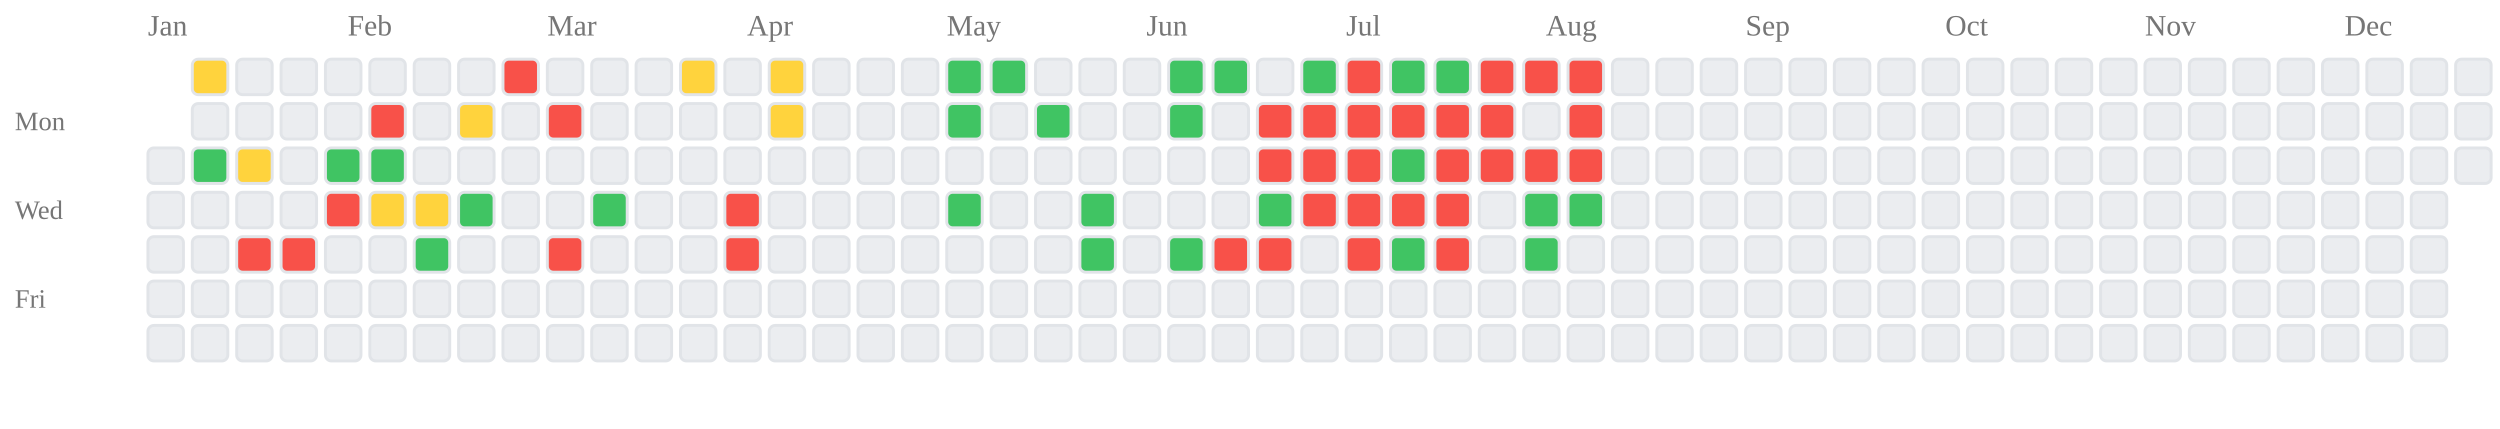
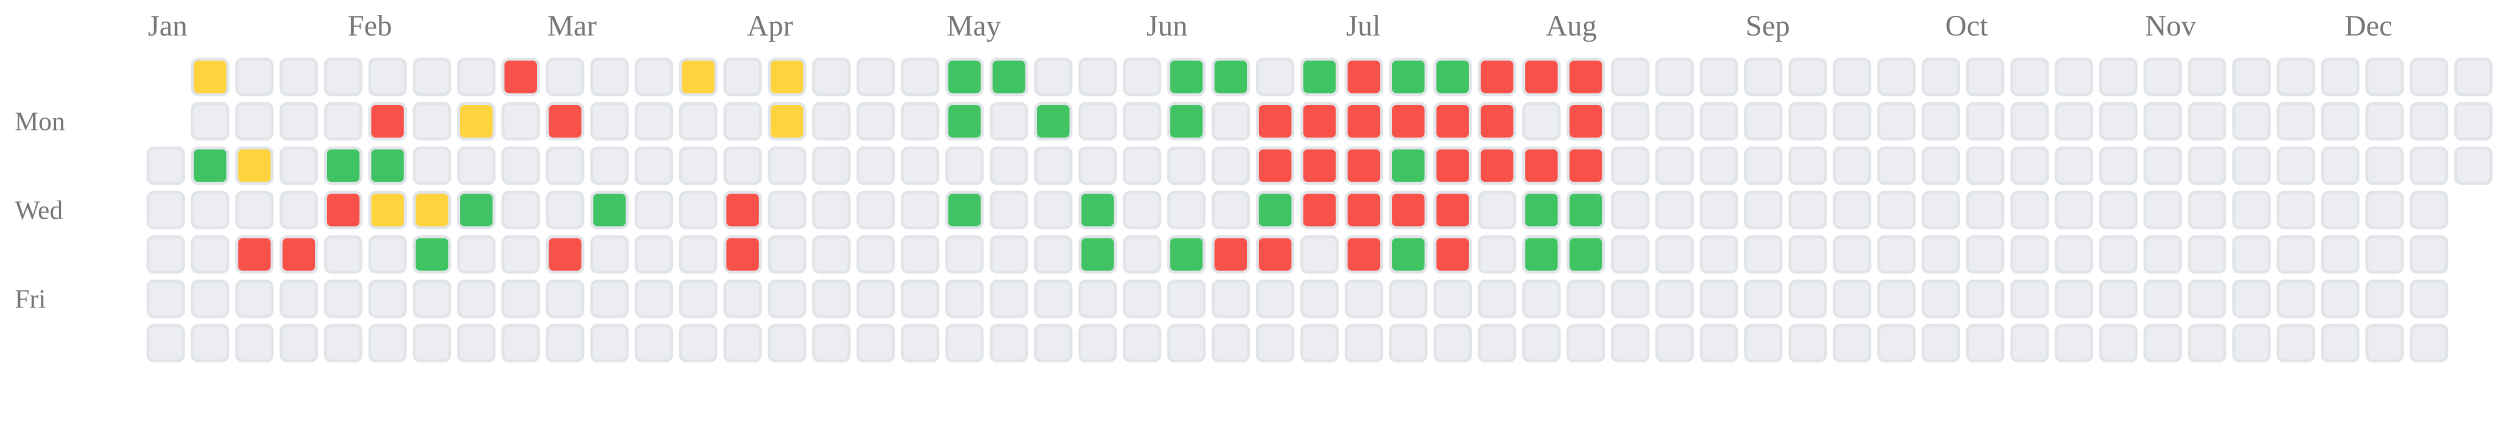
<svg xmlns="http://www.w3.org/2000/svg" width="845" height="145">
  <style>
        .month { font-size: 10px; fill: #767676; }
        .day { font-size: 9px; fill: #767676; }
        .cell { stroke: #e1e4e8; stroke-width: 1; }
        .cell-profit { fill: #40c463; }
        .cell-loss { fill: #f85149; }
        .cell-breakeven { fill: #ffd33d; }
        .cell-empty { fill: #ebedf0; }
    </style>
  <text x="50.0" y="12" class="month">Jan</text>
  <text x="117.5" y="12" class="month">Feb</text>
  <text x="185.0" y="12" class="month">Mar</text>
  <text x="252.5" y="12" class="month">Apr</text>
  <text x="320.0" y="12" class="month">May</text>
  <text x="387.5" y="12" class="month">Jun</text>
  <text x="455.0" y="12" class="month">Jul</text>
  <text x="522.5" y="12" class="month">Aug</text>
  <text x="590.0" y="12" class="month">Sep</text>
  <text x="657.5" y="12" class="month">Oct</text>
  <text x="725.0" y="12" class="month">Nov</text>
  <text x="792.5" y="12" class="month">Dec</text>
  <text x="5" y="44" class="day">Mon</text>
  <text x="5" y="74" class="day">Wed</text>
  <text x="5" y="104" class="day">Fri</text>
  <rect x="50" y="50" width="12" height="12" class="cell cell-empty" rx="2" ry="2" />
  <rect x="50" y="65" width="12" height="12" class="cell cell-empty" rx="2" ry="2" />
  <rect x="50" y="80" width="12" height="12" class="cell cell-empty" rx="2" ry="2" />
  <rect x="50" y="95" width="12" height="12" class="cell cell-empty" rx="2" ry="2" />
  <rect x="50" y="110" width="12" height="12" class="cell cell-empty" rx="2" ry="2" />
  <rect x="65" y="20" width="12" height="12" class="cell cell-breakeven" rx="2" ry="2" />
  <rect x="65" y="35" width="12" height="12" class="cell cell-empty" rx="2" ry="2" />
  <rect x="65" y="50" width="12" height="12" class="cell cell-profit" rx="2" ry="2" />
  <rect x="65" y="65" width="12" height="12" class="cell cell-empty" rx="2" ry="2" />
  <rect x="65" y="80" width="12" height="12" class="cell cell-empty" rx="2" ry="2" />
  <rect x="65" y="95" width="12" height="12" class="cell cell-empty" rx="2" ry="2" />
  <rect x="65" y="110" width="12" height="12" class="cell cell-empty" rx="2" ry="2" />
  <rect x="80" y="20" width="12" height="12" class="cell cell-empty" rx="2" ry="2" />
  <rect x="80" y="35" width="12" height="12" class="cell cell-empty" rx="2" ry="2" />
  <rect x="80" y="50" width="12" height="12" class="cell cell-breakeven" rx="2" ry="2" />
  <rect x="80" y="65" width="12" height="12" class="cell cell-empty" rx="2" ry="2" />
  <rect x="80" y="80" width="12" height="12" class="cell cell-loss" rx="2" ry="2" />
  <rect x="80" y="95" width="12" height="12" class="cell cell-empty" rx="2" ry="2" />
  <rect x="80" y="110" width="12" height="12" class="cell cell-empty" rx="2" ry="2" />
  <rect x="95" y="20" width="12" height="12" class="cell cell-empty" rx="2" ry="2" />
  <rect x="95" y="35" width="12" height="12" class="cell cell-empty" rx="2" ry="2" />
  <rect x="95" y="50" width="12" height="12" class="cell cell-empty" rx="2" ry="2" />
  <rect x="95" y="65" width="12" height="12" class="cell cell-empty" rx="2" ry="2" />
  <rect x="95" y="80" width="12" height="12" class="cell cell-loss" rx="2" ry="2" />
  <rect x="95" y="95" width="12" height="12" class="cell cell-empty" rx="2" ry="2" />
  <rect x="95" y="110" width="12" height="12" class="cell cell-empty" rx="2" ry="2" />
  <rect x="110" y="20" width="12" height="12" class="cell cell-empty" rx="2" ry="2" />
  <rect x="110" y="35" width="12" height="12" class="cell cell-empty" rx="2" ry="2" />
  <rect x="110" y="50" width="12" height="12" class="cell cell-profit" rx="2" ry="2" />
  <rect x="110" y="65" width="12" height="12" class="cell cell-loss" rx="2" ry="2" />
  <rect x="110" y="80" width="12" height="12" class="cell cell-empty" rx="2" ry="2" />
  <rect x="110" y="95" width="12" height="12" class="cell cell-empty" rx="2" ry="2" />
  <rect x="110" y="110" width="12" height="12" class="cell cell-empty" rx="2" ry="2" />
  <rect x="125" y="20" width="12" height="12" class="cell cell-empty" rx="2" ry="2" />
  <rect x="125" y="35" width="12" height="12" class="cell cell-loss" rx="2" ry="2" />
  <rect x="125" y="50" width="12" height="12" class="cell cell-profit" rx="2" ry="2" />
  <rect x="125" y="65" width="12" height="12" class="cell cell-breakeven" rx="2" ry="2" />
  <rect x="125" y="80" width="12" height="12" class="cell cell-empty" rx="2" ry="2" />
  <rect x="125" y="95" width="12" height="12" class="cell cell-empty" rx="2" ry="2" />
  <rect x="125" y="110" width="12" height="12" class="cell cell-empty" rx="2" ry="2" />
  <rect x="140" y="20" width="12" height="12" class="cell cell-empty" rx="2" ry="2" />
  <rect x="140" y="35" width="12" height="12" class="cell cell-empty" rx="2" ry="2" />
  <rect x="140" y="50" width="12" height="12" class="cell cell-empty" rx="2" ry="2" />
  <rect x="140" y="65" width="12" height="12" class="cell cell-breakeven" rx="2" ry="2" />
  <rect x="140" y="80" width="12" height="12" class="cell cell-profit" rx="2" ry="2" />
  <rect x="140" y="95" width="12" height="12" class="cell cell-empty" rx="2" ry="2" />
  <rect x="140" y="110" width="12" height="12" class="cell cell-empty" rx="2" ry="2" />
  <rect x="155" y="20" width="12" height="12" class="cell cell-empty" rx="2" ry="2" />
  <rect x="155" y="35" width="12" height="12" class="cell cell-breakeven" rx="2" ry="2" />
  <rect x="155" y="50" width="12" height="12" class="cell cell-empty" rx="2" ry="2" />
  <rect x="155" y="65" width="12" height="12" class="cell cell-profit" rx="2" ry="2" />
  <rect x="155" y="80" width="12" height="12" class="cell cell-empty" rx="2" ry="2" />
  <rect x="155" y="95" width="12" height="12" class="cell cell-empty" rx="2" ry="2" />
  <rect x="155" y="110" width="12" height="12" class="cell cell-empty" rx="2" ry="2" />
  <rect x="170" y="20" width="12" height="12" class="cell cell-loss" rx="2" ry="2" />
  <rect x="170" y="35" width="12" height="12" class="cell cell-empty" rx="2" ry="2" />
  <rect x="170" y="50" width="12" height="12" class="cell cell-empty" rx="2" ry="2" />
  <rect x="170" y="65" width="12" height="12" class="cell cell-empty" rx="2" ry="2" />
  <rect x="170" y="80" width="12" height="12" class="cell cell-empty" rx="2" ry="2" />
  <rect x="170" y="95" width="12" height="12" class="cell cell-empty" rx="2" ry="2" />
  <rect x="170" y="110" width="12" height="12" class="cell cell-empty" rx="2" ry="2" />
  <rect x="185" y="20" width="12" height="12" class="cell cell-empty" rx="2" ry="2" />
  <rect x="185" y="35" width="12" height="12" class="cell cell-loss" rx="2" ry="2" />
  <rect x="185" y="50" width="12" height="12" class="cell cell-empty" rx="2" ry="2" />
  <rect x="185" y="65" width="12" height="12" class="cell cell-empty" rx="2" ry="2" />
  <rect x="185" y="80" width="12" height="12" class="cell cell-loss" rx="2" ry="2" />
  <rect x="185" y="95" width="12" height="12" class="cell cell-empty" rx="2" ry="2" />
  <rect x="185" y="110" width="12" height="12" class="cell cell-empty" rx="2" ry="2" />
  <rect x="200" y="20" width="12" height="12" class="cell cell-empty" rx="2" ry="2" />
  <rect x="200" y="35" width="12" height="12" class="cell cell-empty" rx="2" ry="2" />
  <rect x="200" y="50" width="12" height="12" class="cell cell-empty" rx="2" ry="2" />
  <rect x="200" y="65" width="12" height="12" class="cell cell-profit" rx="2" ry="2" />
  <rect x="200" y="80" width="12" height="12" class="cell cell-empty" rx="2" ry="2" />
  <rect x="200" y="95" width="12" height="12" class="cell cell-empty" rx="2" ry="2" />
  <rect x="200" y="110" width="12" height="12" class="cell cell-empty" rx="2" ry="2" />
  <rect x="215" y="20" width="12" height="12" class="cell cell-empty" rx="2" ry="2" />
  <rect x="215" y="35" width="12" height="12" class="cell cell-empty" rx="2" ry="2" />
  <rect x="215" y="50" width="12" height="12" class="cell cell-empty" rx="2" ry="2" />
  <rect x="215" y="65" width="12" height="12" class="cell cell-empty" rx="2" ry="2" />
  <rect x="215" y="80" width="12" height="12" class="cell cell-empty" rx="2" ry="2" />
  <rect x="215" y="95" width="12" height="12" class="cell cell-empty" rx="2" ry="2" />
  <rect x="215" y="110" width="12" height="12" class="cell cell-empty" rx="2" ry="2" />
  <rect x="230" y="20" width="12" height="12" class="cell cell-breakeven" rx="2" ry="2" />
  <rect x="230" y="35" width="12" height="12" class="cell cell-empty" rx="2" ry="2" />
  <rect x="230" y="50" width="12" height="12" class="cell cell-empty" rx="2" ry="2" />
  <rect x="230" y="65" width="12" height="12" class="cell cell-empty" rx="2" ry="2" />
  <rect x="230" y="80" width="12" height="12" class="cell cell-empty" rx="2" ry="2" />
  <rect x="230" y="95" width="12" height="12" class="cell cell-empty" rx="2" ry="2" />
  <rect x="230" y="110" width="12" height="12" class="cell cell-empty" rx="2" ry="2" />
  <rect x="245" y="20" width="12" height="12" class="cell cell-empty" rx="2" ry="2" />
  <rect x="245" y="35" width="12" height="12" class="cell cell-empty" rx="2" ry="2" />
  <rect x="245" y="50" width="12" height="12" class="cell cell-empty" rx="2" ry="2" />
  <rect x="245" y="65" width="12" height="12" class="cell cell-loss" rx="2" ry="2" />
  <rect x="245" y="80" width="12" height="12" class="cell cell-loss" rx="2" ry="2" />
  <rect x="245" y="95" width="12" height="12" class="cell cell-empty" rx="2" ry="2" />
  <rect x="245" y="110" width="12" height="12" class="cell cell-empty" rx="2" ry="2" />
  <rect x="260" y="20" width="12" height="12" class="cell cell-breakeven" rx="2" ry="2" />
  <rect x="260" y="35" width="12" height="12" class="cell cell-breakeven" rx="2" ry="2" />
  <rect x="260" y="50" width="12" height="12" class="cell cell-empty" rx="2" ry="2" />
  <rect x="260" y="65" width="12" height="12" class="cell cell-empty" rx="2" ry="2" />
  <rect x="260" y="80" width="12" height="12" class="cell cell-empty" rx="2" ry="2" />
  <rect x="260" y="95" width="12" height="12" class="cell cell-empty" rx="2" ry="2" />
  <rect x="260" y="110" width="12" height="12" class="cell cell-empty" rx="2" ry="2" />
  <rect x="275" y="20" width="12" height="12" class="cell cell-empty" rx="2" ry="2" />
  <rect x="275" y="35" width="12" height="12" class="cell cell-empty" rx="2" ry="2" />
  <rect x="275" y="50" width="12" height="12" class="cell cell-empty" rx="2" ry="2" />
  <rect x="275" y="65" width="12" height="12" class="cell cell-empty" rx="2" ry="2" />
  <rect x="275" y="80" width="12" height="12" class="cell cell-empty" rx="2" ry="2" />
  <rect x="275" y="95" width="12" height="12" class="cell cell-empty" rx="2" ry="2" />
  <rect x="275" y="110" width="12" height="12" class="cell cell-empty" rx="2" ry="2" />
  <rect x="290" y="20" width="12" height="12" class="cell cell-empty" rx="2" ry="2" />
  <rect x="290" y="35" width="12" height="12" class="cell cell-empty" rx="2" ry="2" />
  <rect x="290" y="50" width="12" height="12" class="cell cell-empty" rx="2" ry="2" />
  <rect x="290" y="65" width="12" height="12" class="cell cell-empty" rx="2" ry="2" />
  <rect x="290" y="80" width="12" height="12" class="cell cell-empty" rx="2" ry="2" />
  <rect x="290" y="95" width="12" height="12" class="cell cell-empty" rx="2" ry="2" />
  <rect x="290" y="110" width="12" height="12" class="cell cell-empty" rx="2" ry="2" />
  <rect x="305" y="20" width="12" height="12" class="cell cell-empty" rx="2" ry="2" />
  <rect x="305" y="35" width="12" height="12" class="cell cell-empty" rx="2" ry="2" />
  <rect x="305" y="50" width="12" height="12" class="cell cell-empty" rx="2" ry="2" />
  <rect x="305" y="65" width="12" height="12" class="cell cell-empty" rx="2" ry="2" />
  <rect x="305" y="80" width="12" height="12" class="cell cell-empty" rx="2" ry="2" />
  <rect x="305" y="95" width="12" height="12" class="cell cell-empty" rx="2" ry="2" />
  <rect x="305" y="110" width="12" height="12" class="cell cell-empty" rx="2" ry="2" />
  <rect x="320" y="20" width="12" height="12" class="cell cell-profit" rx="2" ry="2" />
  <rect x="320" y="35" width="12" height="12" class="cell cell-profit" rx="2" ry="2" />
  <rect x="320" y="50" width="12" height="12" class="cell cell-empty" rx="2" ry="2" />
  <rect x="320" y="65" width="12" height="12" class="cell cell-profit" rx="2" ry="2" />
  <rect x="320" y="80" width="12" height="12" class="cell cell-empty" rx="2" ry="2" />
  <rect x="320" y="95" width="12" height="12" class="cell cell-empty" rx="2" ry="2" />
  <rect x="320" y="110" width="12" height="12" class="cell cell-empty" rx="2" ry="2" />
  <rect x="335" y="20" width="12" height="12" class="cell cell-profit" rx="2" ry="2" />
  <rect x="335" y="35" width="12" height="12" class="cell cell-empty" rx="2" ry="2" />
  <rect x="335" y="50" width="12" height="12" class="cell cell-empty" rx="2" ry="2" />
  <rect x="335" y="65" width="12" height="12" class="cell cell-empty" rx="2" ry="2" />
  <rect x="335" y="80" width="12" height="12" class="cell cell-empty" rx="2" ry="2" />
  <rect x="335" y="95" width="12" height="12" class="cell cell-empty" rx="2" ry="2" />
  <rect x="335" y="110" width="12" height="12" class="cell cell-empty" rx="2" ry="2" />
  <rect x="350" y="20" width="12" height="12" class="cell cell-empty" rx="2" ry="2" />
  <rect x="350" y="35" width="12" height="12" class="cell cell-profit" rx="2" ry="2" />
  <rect x="350" y="50" width="12" height="12" class="cell cell-empty" rx="2" ry="2" />
  <rect x="350" y="65" width="12" height="12" class="cell cell-empty" rx="2" ry="2" />
  <rect x="350" y="80" width="12" height="12" class="cell cell-empty" rx="2" ry="2" />
  <rect x="350" y="95" width="12" height="12" class="cell cell-empty" rx="2" ry="2" />
  <rect x="350" y="110" width="12" height="12" class="cell cell-empty" rx="2" ry="2" />
  <rect x="365" y="20" width="12" height="12" class="cell cell-empty" rx="2" ry="2" />
  <rect x="365" y="35" width="12" height="12" class="cell cell-empty" rx="2" ry="2" />
  <rect x="365" y="50" width="12" height="12" class="cell cell-empty" rx="2" ry="2" />
  <rect x="365" y="65" width="12" height="12" class="cell cell-profit" rx="2" ry="2" />
  <rect x="365" y="80" width="12" height="12" class="cell cell-profit" rx="2" ry="2" />
  <rect x="365" y="95" width="12" height="12" class="cell cell-empty" rx="2" ry="2" />
  <rect x="365" y="110" width="12" height="12" class="cell cell-empty" rx="2" ry="2" />
  <rect x="380" y="20" width="12" height="12" class="cell cell-empty" rx="2" ry="2" />
  <rect x="380" y="35" width="12" height="12" class="cell cell-empty" rx="2" ry="2" />
  <rect x="380" y="50" width="12" height="12" class="cell cell-empty" rx="2" ry="2" />
  <rect x="380" y="65" width="12" height="12" class="cell cell-empty" rx="2" ry="2" />
  <rect x="380" y="80" width="12" height="12" class="cell cell-empty" rx="2" ry="2" />
  <rect x="380" y="95" width="12" height="12" class="cell cell-empty" rx="2" ry="2" />
  <rect x="380" y="110" width="12" height="12" class="cell cell-empty" rx="2" ry="2" />
  <rect x="395" y="20" width="12" height="12" class="cell cell-profit" rx="2" ry="2" />
  <rect x="395" y="35" width="12" height="12" class="cell cell-profit" rx="2" ry="2" />
  <rect x="395" y="50" width="12" height="12" class="cell cell-empty" rx="2" ry="2" />
  <rect x="395" y="65" width="12" height="12" class="cell cell-empty" rx="2" ry="2" />
  <rect x="395" y="80" width="12" height="12" class="cell cell-profit" rx="2" ry="2" />
  <rect x="395" y="95" width="12" height="12" class="cell cell-empty" rx="2" ry="2" />
  <rect x="395" y="110" width="12" height="12" class="cell cell-empty" rx="2" ry="2" />
  <rect x="410" y="20" width="12" height="12" class="cell cell-profit" rx="2" ry="2" />
  <rect x="410" y="35" width="12" height="12" class="cell cell-empty" rx="2" ry="2" />
  <rect x="410" y="50" width="12" height="12" class="cell cell-empty" rx="2" ry="2" />
  <rect x="410" y="65" width="12" height="12" class="cell cell-empty" rx="2" ry="2" />
  <rect x="410" y="80" width="12" height="12" class="cell cell-loss" rx="2" ry="2" />
  <rect x="410" y="95" width="12" height="12" class="cell cell-empty" rx="2" ry="2" />
  <rect x="410" y="110" width="12" height="12" class="cell cell-empty" rx="2" ry="2" />
  <rect x="425" y="20" width="12" height="12" class="cell cell-empty" rx="2" ry="2" />
  <rect x="425" y="35" width="12" height="12" class="cell cell-loss" rx="2" ry="2" />
  <rect x="425" y="50" width="12" height="12" class="cell cell-loss" rx="2" ry="2" />
  <rect x="425" y="65" width="12" height="12" class="cell cell-profit" rx="2" ry="2" />
  <rect x="425" y="80" width="12" height="12" class="cell cell-loss" rx="2" ry="2" />
  <rect x="425" y="95" width="12" height="12" class="cell cell-empty" rx="2" ry="2" />
  <rect x="425" y="110" width="12" height="12" class="cell cell-empty" rx="2" ry="2" />
  <rect x="440" y="20" width="12" height="12" class="cell cell-profit" rx="2" ry="2" />
  <rect x="440" y="35" width="12" height="12" class="cell cell-loss" rx="2" ry="2" />
  <rect x="440" y="50" width="12" height="12" class="cell cell-loss" rx="2" ry="2" />
  <rect x="440" y="65" width="12" height="12" class="cell cell-loss" rx="2" ry="2" />
  <rect x="440" y="80" width="12" height="12" class="cell cell-empty" rx="2" ry="2" />
  <rect x="440" y="95" width="12" height="12" class="cell cell-empty" rx="2" ry="2" />
  <rect x="440" y="110" width="12" height="12" class="cell cell-empty" rx="2" ry="2" />
  <rect x="455" y="20" width="12" height="12" class="cell cell-loss" rx="2" ry="2" />
  <rect x="455" y="35" width="12" height="12" class="cell cell-loss" rx="2" ry="2" />
  <rect x="455" y="50" width="12" height="12" class="cell cell-loss" rx="2" ry="2" />
  <rect x="455" y="65" width="12" height="12" class="cell cell-loss" rx="2" ry="2" />
  <rect x="455" y="80" width="12" height="12" class="cell cell-loss" rx="2" ry="2" />
  <rect x="455" y="95" width="12" height="12" class="cell cell-empty" rx="2" ry="2" />
  <rect x="455" y="110" width="12" height="12" class="cell cell-empty" rx="2" ry="2" />
  <rect x="470" y="20" width="12" height="12" class="cell cell-profit" rx="2" ry="2" />
  <rect x="470" y="35" width="12" height="12" class="cell cell-loss" rx="2" ry="2" />
  <rect x="470" y="50" width="12" height="12" class="cell cell-profit" rx="2" ry="2" />
  <rect x="470" y="65" width="12" height="12" class="cell cell-loss" rx="2" ry="2" />
  <rect x="470" y="80" width="12" height="12" class="cell cell-profit" rx="2" ry="2" />
  <rect x="470" y="95" width="12" height="12" class="cell cell-empty" rx="2" ry="2" />
  <rect x="470" y="110" width="12" height="12" class="cell cell-empty" rx="2" ry="2" />
  <rect x="485" y="20" width="12" height="12" class="cell cell-profit" rx="2" ry="2" />
  <rect x="485" y="35" width="12" height="12" class="cell cell-loss" rx="2" ry="2" />
  <rect x="485" y="50" width="12" height="12" class="cell cell-loss" rx="2" ry="2" />
  <rect x="485" y="65" width="12" height="12" class="cell cell-loss" rx="2" ry="2" />
  <rect x="485" y="80" width="12" height="12" class="cell cell-loss" rx="2" ry="2" />
  <rect x="485" y="95" width="12" height="12" class="cell cell-empty" rx="2" ry="2" />
  <rect x="485" y="110" width="12" height="12" class="cell cell-empty" rx="2" ry="2" />
  <rect x="500" y="20" width="12" height="12" class="cell cell-loss" rx="2" ry="2" />
  <rect x="500" y="35" width="12" height="12" class="cell cell-loss" rx="2" ry="2" />
  <rect x="500" y="50" width="12" height="12" class="cell cell-loss" rx="2" ry="2" />
  <rect x="500" y="65" width="12" height="12" class="cell cell-empty" rx="2" ry="2" />
  <rect x="500" y="80" width="12" height="12" class="cell cell-empty" rx="2" ry="2" />
  <rect x="500" y="95" width="12" height="12" class="cell cell-empty" rx="2" ry="2" />
  <rect x="500" y="110" width="12" height="12" class="cell cell-empty" rx="2" ry="2" />
  <rect x="515" y="20" width="12" height="12" class="cell cell-loss" rx="2" ry="2" />
  <rect x="515" y="35" width="12" height="12" class="cell cell-empty" rx="2" ry="2" />
  <rect x="515" y="50" width="12" height="12" class="cell cell-loss" rx="2" ry="2" />
  <rect x="515" y="65" width="12" height="12" class="cell cell-profit" rx="2" ry="2" />
  <rect x="515" y="80" width="12" height="12" class="cell cell-profit" rx="2" ry="2" />
  <rect x="515" y="95" width="12" height="12" class="cell cell-empty" rx="2" ry="2" />
  <rect x="515" y="110" width="12" height="12" class="cell cell-empty" rx="2" ry="2" />
  <rect x="530" y="20" width="12" height="12" class="cell cell-loss" rx="2" ry="2" />
  <rect x="530" y="35" width="12" height="12" class="cell cell-loss" rx="2" ry="2" />
  <rect x="530" y="50" width="12" height="12" class="cell cell-loss" rx="2" ry="2" />
  <rect x="530" y="65" width="12" height="12" class="cell cell-profit" rx="2" ry="2" />
-   <rect x="530" y="80" width="12" height="12" class="cell cell-empty" rx="2" ry="2" />
+   <rect x="530" y="80" width="12" height="12" class="cell cell-profit" rx="2" ry="2" />
  <rect x="530" y="95" width="12" height="12" class="cell cell-empty" rx="2" ry="2" />
  <rect x="530" y="110" width="12" height="12" class="cell cell-empty" rx="2" ry="2" />
  <rect x="545" y="20" width="12" height="12" class="cell cell-empty" rx="2" ry="2" />
  <rect x="545" y="35" width="12" height="12" class="cell cell-empty" rx="2" ry="2" />
  <rect x="545" y="50" width="12" height="12" class="cell cell-empty" rx="2" ry="2" />
  <rect x="545" y="65" width="12" height="12" class="cell cell-empty" rx="2" ry="2" />
  <rect x="545" y="80" width="12" height="12" class="cell cell-empty" rx="2" ry="2" />
  <rect x="545" y="95" width="12" height="12" class="cell cell-empty" rx="2" ry="2" />
  <rect x="545" y="110" width="12" height="12" class="cell cell-empty" rx="2" ry="2" />
  <rect x="560" y="20" width="12" height="12" class="cell cell-empty" rx="2" ry="2" />
  <rect x="560" y="35" width="12" height="12" class="cell cell-empty" rx="2" ry="2" />
  <rect x="560" y="50" width="12" height="12" class="cell cell-empty" rx="2" ry="2" />
  <rect x="560" y="65" width="12" height="12" class="cell cell-empty" rx="2" ry="2" />
  <rect x="560" y="80" width="12" height="12" class="cell cell-empty" rx="2" ry="2" />
  <rect x="560" y="95" width="12" height="12" class="cell cell-empty" rx="2" ry="2" />
  <rect x="560" y="110" width="12" height="12" class="cell cell-empty" rx="2" ry="2" />
  <rect x="575" y="20" width="12" height="12" class="cell cell-empty" rx="2" ry="2" />
  <rect x="575" y="35" width="12" height="12" class="cell cell-empty" rx="2" ry="2" />
  <rect x="575" y="50" width="12" height="12" class="cell cell-empty" rx="2" ry="2" />
  <rect x="575" y="65" width="12" height="12" class="cell cell-empty" rx="2" ry="2" />
  <rect x="575" y="80" width="12" height="12" class="cell cell-empty" rx="2" ry="2" />
  <rect x="575" y="95" width="12" height="12" class="cell cell-empty" rx="2" ry="2" />
  <rect x="575" y="110" width="12" height="12" class="cell cell-empty" rx="2" ry="2" />
  <rect x="590" y="20" width="12" height="12" class="cell cell-empty" rx="2" ry="2" />
  <rect x="590" y="35" width="12" height="12" class="cell cell-empty" rx="2" ry="2" />
  <rect x="590" y="50" width="12" height="12" class="cell cell-empty" rx="2" ry="2" />
  <rect x="590" y="65" width="12" height="12" class="cell cell-empty" rx="2" ry="2" />
  <rect x="590" y="80" width="12" height="12" class="cell cell-empty" rx="2" ry="2" />
  <rect x="590" y="95" width="12" height="12" class="cell cell-empty" rx="2" ry="2" />
  <rect x="590" y="110" width="12" height="12" class="cell cell-empty" rx="2" ry="2" />
  <rect x="605" y="20" width="12" height="12" class="cell cell-empty" rx="2" ry="2" />
  <rect x="605" y="35" width="12" height="12" class="cell cell-empty" rx="2" ry="2" />
  <rect x="605" y="50" width="12" height="12" class="cell cell-empty" rx="2" ry="2" />
  <rect x="605" y="65" width="12" height="12" class="cell cell-empty" rx="2" ry="2" />
  <rect x="605" y="80" width="12" height="12" class="cell cell-empty" rx="2" ry="2" />
  <rect x="605" y="95" width="12" height="12" class="cell cell-empty" rx="2" ry="2" />
  <rect x="605" y="110" width="12" height="12" class="cell cell-empty" rx="2" ry="2" />
  <rect x="620" y="20" width="12" height="12" class="cell cell-empty" rx="2" ry="2" />
  <rect x="620" y="35" width="12" height="12" class="cell cell-empty" rx="2" ry="2" />
  <rect x="620" y="50" width="12" height="12" class="cell cell-empty" rx="2" ry="2" />
  <rect x="620" y="65" width="12" height="12" class="cell cell-empty" rx="2" ry="2" />
  <rect x="620" y="80" width="12" height="12" class="cell cell-empty" rx="2" ry="2" />
  <rect x="620" y="95" width="12" height="12" class="cell cell-empty" rx="2" ry="2" />
  <rect x="620" y="110" width="12" height="12" class="cell cell-empty" rx="2" ry="2" />
  <rect x="635" y="20" width="12" height="12" class="cell cell-empty" rx="2" ry="2" />
  <rect x="635" y="35" width="12" height="12" class="cell cell-empty" rx="2" ry="2" />
  <rect x="635" y="50" width="12" height="12" class="cell cell-empty" rx="2" ry="2" />
  <rect x="635" y="65" width="12" height="12" class="cell cell-empty" rx="2" ry="2" />
  <rect x="635" y="80" width="12" height="12" class="cell cell-empty" rx="2" ry="2" />
  <rect x="635" y="95" width="12" height="12" class="cell cell-empty" rx="2" ry="2" />
  <rect x="635" y="110" width="12" height="12" class="cell cell-empty" rx="2" ry="2" />
  <rect x="650" y="20" width="12" height="12" class="cell cell-empty" rx="2" ry="2" />
  <rect x="650" y="35" width="12" height="12" class="cell cell-empty" rx="2" ry="2" />
  <rect x="650" y="50" width="12" height="12" class="cell cell-empty" rx="2" ry="2" />
  <rect x="650" y="65" width="12" height="12" class="cell cell-empty" rx="2" ry="2" />
  <rect x="650" y="80" width="12" height="12" class="cell cell-empty" rx="2" ry="2" />
  <rect x="650" y="95" width="12" height="12" class="cell cell-empty" rx="2" ry="2" />
  <rect x="650" y="110" width="12" height="12" class="cell cell-empty" rx="2" ry="2" />
  <rect x="665" y="20" width="12" height="12" class="cell cell-empty" rx="2" ry="2" />
  <rect x="665" y="35" width="12" height="12" class="cell cell-empty" rx="2" ry="2" />
  <rect x="665" y="50" width="12" height="12" class="cell cell-empty" rx="2" ry="2" />
  <rect x="665" y="65" width="12" height="12" class="cell cell-empty" rx="2" ry="2" />
  <rect x="665" y="80" width="12" height="12" class="cell cell-empty" rx="2" ry="2" />
  <rect x="665" y="95" width="12" height="12" class="cell cell-empty" rx="2" ry="2" />
  <rect x="665" y="110" width="12" height="12" class="cell cell-empty" rx="2" ry="2" />
  <rect x="680" y="20" width="12" height="12" class="cell cell-empty" rx="2" ry="2" />
  <rect x="680" y="35" width="12" height="12" class="cell cell-empty" rx="2" ry="2" />
  <rect x="680" y="50" width="12" height="12" class="cell cell-empty" rx="2" ry="2" />
  <rect x="680" y="65" width="12" height="12" class="cell cell-empty" rx="2" ry="2" />
  <rect x="680" y="80" width="12" height="12" class="cell cell-empty" rx="2" ry="2" />
  <rect x="680" y="95" width="12" height="12" class="cell cell-empty" rx="2" ry="2" />
  <rect x="680" y="110" width="12" height="12" class="cell cell-empty" rx="2" ry="2" />
  <rect x="695" y="20" width="12" height="12" class="cell cell-empty" rx="2" ry="2" />
  <rect x="695" y="35" width="12" height="12" class="cell cell-empty" rx="2" ry="2" />
  <rect x="695" y="50" width="12" height="12" class="cell cell-empty" rx="2" ry="2" />
  <rect x="695" y="65" width="12" height="12" class="cell cell-empty" rx="2" ry="2" />
  <rect x="695" y="80" width="12" height="12" class="cell cell-empty" rx="2" ry="2" />
  <rect x="695" y="95" width="12" height="12" class="cell cell-empty" rx="2" ry="2" />
  <rect x="695" y="110" width="12" height="12" class="cell cell-empty" rx="2" ry="2" />
  <rect x="710" y="20" width="12" height="12" class="cell cell-empty" rx="2" ry="2" />
  <rect x="710" y="35" width="12" height="12" class="cell cell-empty" rx="2" ry="2" />
  <rect x="710" y="50" width="12" height="12" class="cell cell-empty" rx="2" ry="2" />
  <rect x="710" y="65" width="12" height="12" class="cell cell-empty" rx="2" ry="2" />
  <rect x="710" y="80" width="12" height="12" class="cell cell-empty" rx="2" ry="2" />
  <rect x="710" y="95" width="12" height="12" class="cell cell-empty" rx="2" ry="2" />
  <rect x="710" y="110" width="12" height="12" class="cell cell-empty" rx="2" ry="2" />
  <rect x="725" y="20" width="12" height="12" class="cell cell-empty" rx="2" ry="2" />
  <rect x="725" y="35" width="12" height="12" class="cell cell-empty" rx="2" ry="2" />
  <rect x="725" y="50" width="12" height="12" class="cell cell-empty" rx="2" ry="2" />
  <rect x="725" y="65" width="12" height="12" class="cell cell-empty" rx="2" ry="2" />
  <rect x="725" y="80" width="12" height="12" class="cell cell-empty" rx="2" ry="2" />
  <rect x="725" y="95" width="12" height="12" class="cell cell-empty" rx="2" ry="2" />
  <rect x="725" y="110" width="12" height="12" class="cell cell-empty" rx="2" ry="2" />
  <rect x="740" y="20" width="12" height="12" class="cell cell-empty" rx="2" ry="2" />
  <rect x="740" y="35" width="12" height="12" class="cell cell-empty" rx="2" ry="2" />
  <rect x="740" y="50" width="12" height="12" class="cell cell-empty" rx="2" ry="2" />
  <rect x="740" y="65" width="12" height="12" class="cell cell-empty" rx="2" ry="2" />
  <rect x="740" y="80" width="12" height="12" class="cell cell-empty" rx="2" ry="2" />
  <rect x="740" y="95" width="12" height="12" class="cell cell-empty" rx="2" ry="2" />
  <rect x="740" y="110" width="12" height="12" class="cell cell-empty" rx="2" ry="2" />
  <rect x="755" y="20" width="12" height="12" class="cell cell-empty" rx="2" ry="2" />
  <rect x="755" y="35" width="12" height="12" class="cell cell-empty" rx="2" ry="2" />
  <rect x="755" y="50" width="12" height="12" class="cell cell-empty" rx="2" ry="2" />
  <rect x="755" y="65" width="12" height="12" class="cell cell-empty" rx="2" ry="2" />
  <rect x="755" y="80" width="12" height="12" class="cell cell-empty" rx="2" ry="2" />
  <rect x="755" y="95" width="12" height="12" class="cell cell-empty" rx="2" ry="2" />
  <rect x="755" y="110" width="12" height="12" class="cell cell-empty" rx="2" ry="2" />
  <rect x="770" y="20" width="12" height="12" class="cell cell-empty" rx="2" ry="2" />
  <rect x="770" y="35" width="12" height="12" class="cell cell-empty" rx="2" ry="2" />
  <rect x="770" y="50" width="12" height="12" class="cell cell-empty" rx="2" ry="2" />
  <rect x="770" y="65" width="12" height="12" class="cell cell-empty" rx="2" ry="2" />
  <rect x="770" y="80" width="12" height="12" class="cell cell-empty" rx="2" ry="2" />
  <rect x="770" y="95" width="12" height="12" class="cell cell-empty" rx="2" ry="2" />
  <rect x="770" y="110" width="12" height="12" class="cell cell-empty" rx="2" ry="2" />
  <rect x="785" y="20" width="12" height="12" class="cell cell-empty" rx="2" ry="2" />
  <rect x="785" y="35" width="12" height="12" class="cell cell-empty" rx="2" ry="2" />
  <rect x="785" y="50" width="12" height="12" class="cell cell-empty" rx="2" ry="2" />
  <rect x="785" y="65" width="12" height="12" class="cell cell-empty" rx="2" ry="2" />
  <rect x="785" y="80" width="12" height="12" class="cell cell-empty" rx="2" ry="2" />
  <rect x="785" y="95" width="12" height="12" class="cell cell-empty" rx="2" ry="2" />
  <rect x="785" y="110" width="12" height="12" class="cell cell-empty" rx="2" ry="2" />
  <rect x="800" y="20" width="12" height="12" class="cell cell-empty" rx="2" ry="2" />
  <rect x="800" y="35" width="12" height="12" class="cell cell-empty" rx="2" ry="2" />
  <rect x="800" y="50" width="12" height="12" class="cell cell-empty" rx="2" ry="2" />
  <rect x="800" y="65" width="12" height="12" class="cell cell-empty" rx="2" ry="2" />
  <rect x="800" y="80" width="12" height="12" class="cell cell-empty" rx="2" ry="2" />
  <rect x="800" y="95" width="12" height="12" class="cell cell-empty" rx="2" ry="2" />
  <rect x="800" y="110" width="12" height="12" class="cell cell-empty" rx="2" ry="2" />
  <rect x="815" y="20" width="12" height="12" class="cell cell-empty" rx="2" ry="2" />
  <rect x="815" y="35" width="12" height="12" class="cell cell-empty" rx="2" ry="2" />
  <rect x="815" y="50" width="12" height="12" class="cell cell-empty" rx="2" ry="2" />
  <rect x="815" y="65" width="12" height="12" class="cell cell-empty" rx="2" ry="2" />
  <rect x="815" y="80" width="12" height="12" class="cell cell-empty" rx="2" ry="2" />
  <rect x="815" y="95" width="12" height="12" class="cell cell-empty" rx="2" ry="2" />
  <rect x="815" y="110" width="12" height="12" class="cell cell-empty" rx="2" ry="2" />
  <rect x="830" y="20" width="12" height="12" class="cell cell-empty" rx="2" ry="2" />
  <rect x="830" y="35" width="12" height="12" class="cell cell-empty" rx="2" ry="2" />
  <rect x="830" y="50" width="12" height="12" class="cell cell-empty" rx="2" ry="2" />
</svg>
